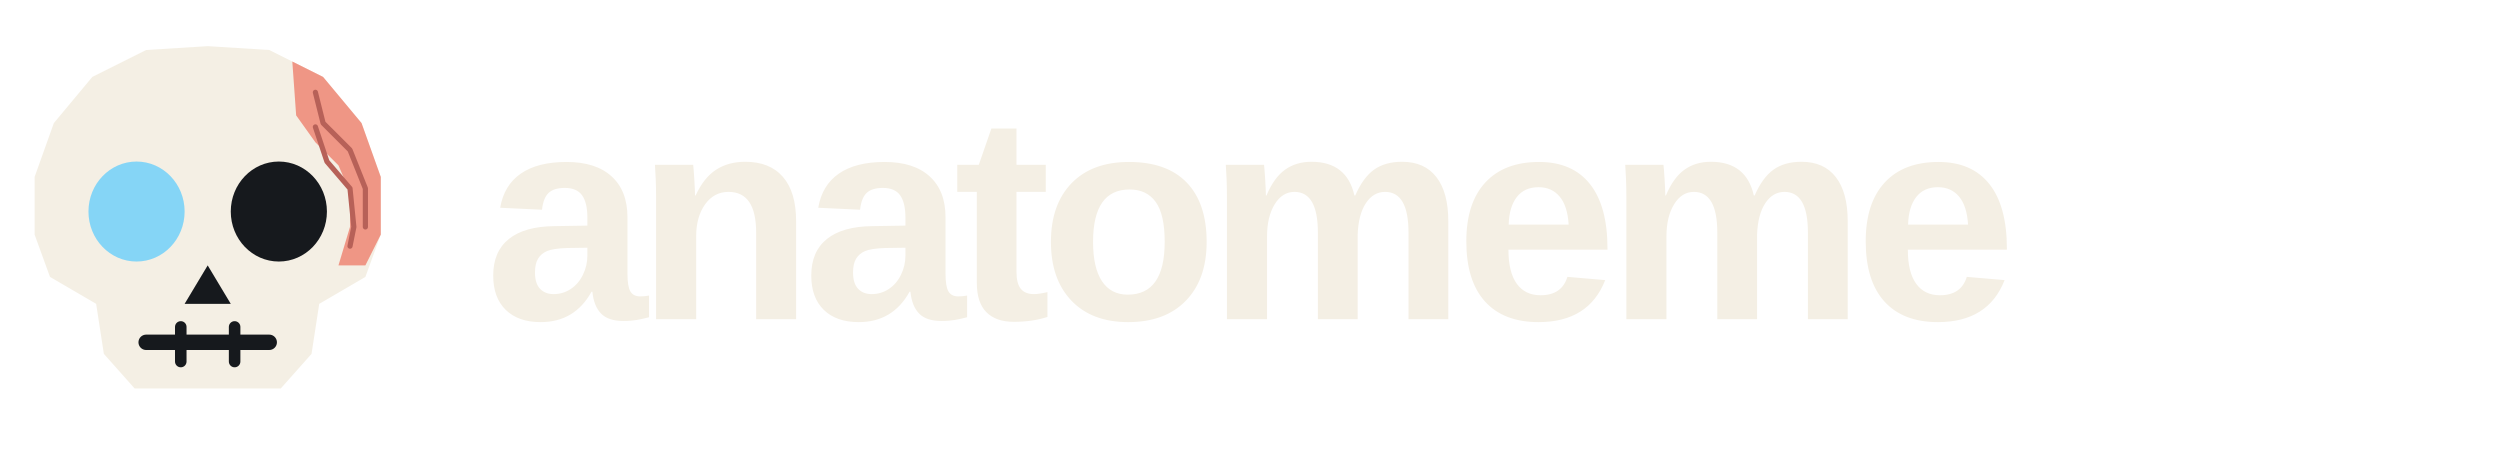
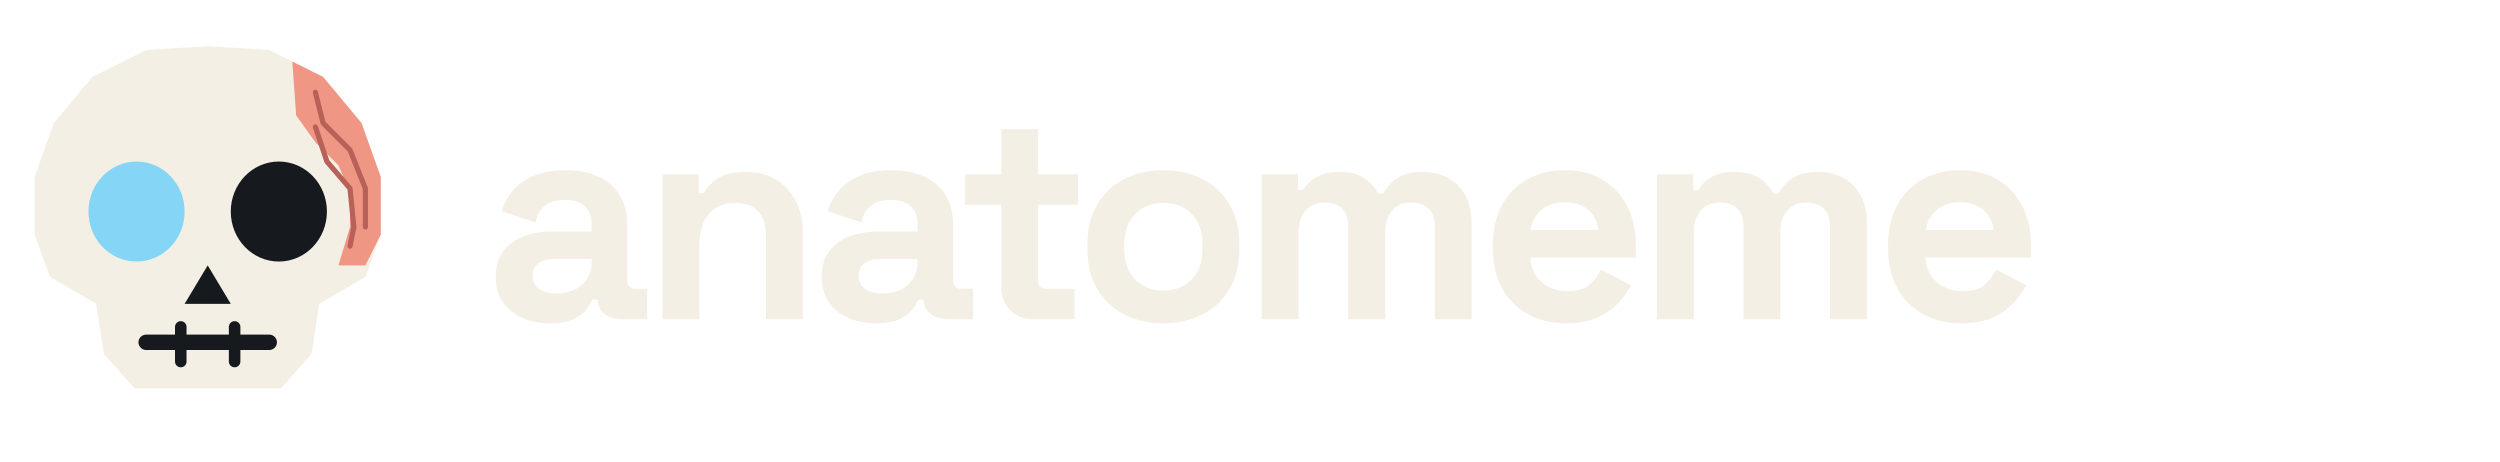
- <svg xmlns="http://www.w3.org/2000/svg" width="650" height="120" viewBox="0 0 650 120" role="img" aria-label="Anatomeme">
-   <g transform="translate(4 10)">
-     <path fill="#f4efe4" d="M50 2 34 3 20 10 10 22 5 36 5 51 9 62 21 69 23 82 31 91 69 91 77 82 79 69 91 62 95 51 95 36 90 22 80 10 66 3Z" />
-     <path fill="#ef9685" d="M72 6 80 10 90 22 95 36 95 51 91 59 84 59 87 49 87 40 84 33 78 27 73 20Z" />
-     <path fill="none" stroke="#b76158" stroke-width="1.35" stroke-linecap="round" stroke-linejoin="round" d="M78 14 80 22 87 29 91 39 91 49 M78 23 81 32 87 39 88 49 87 54" />
-     <ellipse fill="#85d5f6" cx="31.5" cy="45" rx="12.5" ry="13" />
-     <ellipse fill="#16191d" cx="68.5" cy="45" rx="12.5" ry="13" />
-     <path fill="#16191d" d="M50 59 44 69 56 69Z" />
-     <path fill="none" stroke="#16191d" stroke-linecap="round" stroke-width="4" d="M34 79H66" />
-     <path fill="none" stroke="#16191d" stroke-linecap="round" stroke-width="3" d="M43 75V84 M57 75V84" />
+ <svg xmlns="http://www.w3.org/2000/svg" role="img" aria-label="Anatomeme" width="650" height="120" viewBox="0 0 650 120">
+   <defs />
+   <g transform="matrix(1 0 0 1 4 10)">
+     <path fill="#f4efe4" stroke="none" d="M 50 2 L 34 3 L 20 10 L 10 22 L 5 36 L 5 51 L 9 62 L 21 69 L 23 82 L 31 91 L 69 91 L 77 82 L 79 69 L 91 62 L 95 51 L 95 36 L 90 22 L 80 10 L 66 3 Z" />
+     <path fill="#ef9685" stroke="none" d="M 72 6 L 80 10 L 90 22 L 95 36 L 95 51 L 91 59 L 84 59 L 87 49 L 87 40 L 84 33 L 78 27 L 73 20 Z" />
+     <path fill="none" stroke="#b76158" stroke-width="1.35" stroke-linecap="round" stroke-linejoin="round" d="M 78 14 L 80 22 L 87 29 L 91 39 L 91 49 M 78 23 L 81 32 L 87 39 L 88 49 L 87 54" />
+     <path fill="#85d5f6" stroke="none" d="M 44 45 C 44 52.18 38.404 58 31.5 58 C 24.596 58 19 52.18 19 45 C 19 37.82 24.596 32 31.5 32 C 38.404 32 44 37.82 44 45 Z" />
+     <path fill="#16191d" stroke="none" d="M 81 45 C 81 52.18 75.404 58 68.5 58 C 61.596 58 56 52.18 56 45 C 56 37.82 61.596 32 68.5 32 C 75.404 32 81 37.82 81 45 Z" />
+     <path fill="#16191d" stroke="none" d="M 50 59 L 44 69 L 56 69 Z" />
+     <path fill="none" stroke="#16191d" stroke-width="4" stroke-linecap="round" d="M 34 79 L 66 79" />
+     <path fill="none" stroke="#16191d" stroke-width="3" stroke-linecap="round" d="M 43 75 L 43 84 M 57 75 L 57 84" />
  </g>
-   <text x="126" y="83" fill="#f4efe4" font-family="Arial,Helvetica,sans-serif" font-size="76" font-weight="700" letter-spacing="-3">anatomeme</text>
+   <g>
+     <path fill="#f4efe4" stroke="none" d="M 143.024 84.064 Q 138.996 84.064 135.804 82.658 Q 132.612 81.252 130.75 78.554 Q 128.888 75.856 128.888 71.98 Q 128.888 68.104 130.75 65.482 Q 132.612 62.86 135.918 61.53 Q 139.224 60.2 143.48 60.2 L 153.816 60.2 L 153.816 58.072 Q 153.816 55.412 152.144 53.702 Q 150.472 51.992 146.824 51.992 Q 143.252 51.992 141.504 53.626 Q 139.756 55.26 139.224 57.844 L 130.408 54.88 Q 131.32 51.992 133.334 49.598 Q 135.348 47.204 138.73 45.722 Q 142.112 44.24 146.976 44.24 Q 154.424 44.24 158.756 47.964 Q 163.088 51.688 163.088 58.756 L 163.088 72.816 Q 163.088 75.096 165.216 75.096 L 168.256 75.096 L 168.256 83 L 161.872 83 Q 159.06 83 157.236 81.632 Q 155.412 80.264 155.412 77.984 L 155.412 77.908 L 153.968 77.908 Q 153.664 78.82 152.6 80.302 Q 151.536 81.784 149.256 82.924 Q 146.976 84.064 143.024 84.064 Z M 144.696 76.312 Q 148.724 76.312 151.27 74.07 Q 153.816 71.828 153.816 68.104 L 153.816 67.344 L 144.164 67.344 Q 141.504 67.344 139.984 68.484 Q 138.464 69.624 138.464 71.676 Q 138.464 73.728 140.06 75.02 Q 141.656 76.312 144.696 76.312 Z M 172.248 83 L 172.248 45.304 L 181.672 45.304 L 181.672 50.244 L 183.04 50.244 Q 183.952 48.268 186.46 46.482 Q 188.968 44.696 194.06 44.696 Q 198.468 44.696 201.774 46.71 Q 205.08 48.724 206.904 52.258 Q 208.728 55.792 208.728 60.504 L 208.728 83 L 199.152 83 L 199.152 61.264 Q 199.152 57.008 197.062 54.88 Q 194.972 52.752 191.096 52.752 Q 186.688 52.752 184.256 55.678 Q 181.824 58.604 181.824 63.848 L 181.824 83 L 172.248 83 Z M 227.768 84.064 Q 223.74 84.064 220.548 82.658 Q 217.356 81.252 215.494 78.554 Q 213.632 75.856 213.632 71.98 Q 213.632 68.104 215.494 65.482 Q 217.356 62.86 220.662 61.53 Q 223.968 60.2 228.224 60.2 L 238.56 60.2 L 238.56 58.072 Q 238.56 55.412 236.888 53.702 Q 235.216 51.992 231.568 51.992 Q 227.996 51.992 226.248 53.626 Q 224.5 55.26 223.968 57.844 L 215.152 54.88 Q 216.064 51.992 218.078 49.598 Q 220.092 47.204 223.474 45.722 Q 226.856 44.24 231.72 44.24 Q 239.168 44.24 243.5 47.964 Q 247.832 51.688 247.832 58.756 L 247.832 72.816 Q 247.832 75.096 249.96 75.096 L 253 75.096 L 253 83 L 246.616 83 Q 243.804 83 241.98 81.632 Q 240.156 80.264 240.156 77.984 L 240.156 77.908 L 238.712 77.908 Q 238.408 78.82 237.344 80.302 Q 236.28 81.784 234 82.924 Q 231.72 84.064 227.768 84.064 Z M 229.44 76.312 Q 233.468 76.312 236.014 74.07 Q 238.56 71.828 238.56 68.104 L 238.56 67.344 L 228.908 67.344 Q 226.248 67.344 224.728 68.484 Q 223.208 69.624 223.208 71.676 Q 223.208 73.728 224.804 75.02 Q 226.4 76.312 229.44 76.312 Z M 268.696 83 Q 264.972 83 262.654 80.682 Q 260.336 78.364 260.336 74.488 L 260.336 53.208 L 250.912 53.208 L 250.912 45.304 L 260.336 45.304 L 260.336 33.6 L 269.912 33.6 L 269.912 45.304 L 280.248 45.304 L 280.248 53.208 L 269.912 53.208 L 269.912 72.816 Q 269.912 75.096 272.04 75.096 L 279.336 75.096 L 279.336 83 L 268.696 83 Z M 302.48 84.064 Q 296.856 84.064 292.372 81.784 Q 287.888 79.504 285.304 75.172 Q 282.72 70.84 282.72 64.76 L 282.72 63.544 Q 282.72 57.464 285.304 53.132 Q 287.888 48.8 292.372 46.52 Q 296.856 44.24 302.48 44.24 Q 308.104 44.24 312.588 46.52 Q 317.072 48.8 319.656 53.132 Q 322.24 57.464 322.24 63.544 L 322.24 64.76 Q 322.24 70.84 319.656 75.172 Q 317.072 79.504 312.588 81.784 Q 308.104 84.064 302.48 84.064 Z M 302.48 75.552 Q 306.888 75.552 309.776 72.702 Q 312.664 69.852 312.664 64.532 L 312.664 63.772 Q 312.664 58.452 309.814 55.602 Q 306.964 52.752 302.48 52.752 Q 298.072 52.752 295.184 55.602 Q 292.296 58.452 292.296 63.772 L 292.296 64.532 Q 292.296 69.852 295.184 72.702 Q 298.072 75.552 302.48 75.552 Z M 328.056 83 L 328.056 45.304 L 337.48 45.304 L 337.48 49.408 L 338.848 49.408 Q 339.836 47.508 342.116 46.102 Q 344.396 44.696 348.12 44.696 Q 352.148 44.696 354.58 46.254 Q 357.012 47.812 358.304 50.32 L 359.672 50.32 Q 360.964 47.888 363.32 46.292 Q 365.676 44.696 370.008 44.696 Q 373.504 44.696 376.354 46.178 Q 379.204 47.66 380.914 50.662 Q 382.624 53.664 382.624 58.224 L 382.624 83 L 373.048 83 L 373.048 58.908 Q 373.048 55.792 371.452 54.234 Q 369.856 52.676 366.968 52.676 Q 363.7 52.676 361.914 54.766 Q 360.128 56.856 360.128 60.732 L 360.128 83 L 350.552 83 L 350.552 58.908 Q 350.552 55.792 348.956 54.234 Q 347.36 52.676 344.472 52.676 Q 341.204 52.676 339.418 54.766 Q 337.632 56.856 337.632 60.732 L 337.632 83 L 328.056 83 Z M 407.136 84.064 Q 401.512 84.064 397.218 81.67 Q 392.924 79.276 390.53 74.906 Q 388.136 70.536 388.136 64.608 L 388.136 63.696 Q 388.136 57.768 390.492 53.398 Q 392.848 49.028 397.104 46.634 Q 401.36 44.24 406.984 44.24 Q 412.532 44.24 416.636 46.71 Q 420.74 49.18 423.02 53.55 Q 425.3 57.92 425.3 63.696 L 425.3 66.964 L 397.864 66.964 Q 398.016 70.84 400.752 73.272 Q 403.488 75.704 407.44 75.704 Q 411.468 75.704 413.368 73.956 Q 415.268 72.208 416.256 70.08 L 424.084 74.184 Q 423.02 76.16 421.006 78.478 Q 418.992 80.796 415.648 82.43 Q 412.304 84.064 407.136 84.064 Z M 397.94 59.82 L 415.572 59.82 Q 415.268 56.552 412.95 54.576 Q 410.632 52.6 406.908 52.6 Q 403.032 52.6 400.752 54.576 Q 398.472 56.552 397.94 59.82 Z M 430.812 83 L 430.812 45.304 L 440.236 45.304 L 440.236 49.408 L 441.604 49.408 Q 442.592 47.508 444.872 46.102 Q 447.152 44.696 450.876 44.696 Q 454.904 44.696 457.336 46.254 Q 459.768 47.812 461.06 50.32 L 462.428 50.32 Q 463.72 47.888 466.076 46.292 Q 468.432 44.696 472.764 44.696 Q 476.26 44.696 479.11 46.178 Q 481.96 47.66 483.67 50.662 Q 485.38 53.664 485.38 58.224 L 485.38 83 L 475.804 83 L 475.804 58.908 Q 475.804 55.792 474.208 54.234 Q 472.612 52.676 469.724 52.676 Q 466.456 52.676 464.67 54.766 Q 462.884 56.856 462.884 60.732 L 462.884 83 L 453.308 83 L 453.308 58.908 Q 453.308 55.792 451.712 54.234 Q 450.116 52.676 447.228 52.676 Q 443.96 52.676 442.174 54.766 Q 440.388 56.856 440.388 60.732 L 440.388 83 L 430.812 83 Z M 509.892 84.064 Q 504.268 84.064 499.974 81.67 Q 495.68 79.276 493.286 74.906 Q 490.892 70.536 490.892 64.608 L 490.892 63.696 Q 490.892 57.768 493.248 53.398 Q 495.604 49.028 499.86 46.634 Q 504.116 44.24 509.74 44.24 Q 515.288 44.24 519.392 46.71 Q 523.496 49.18 525.776 53.55 Q 528.056 57.92 528.056 63.696 L 528.056 66.964 L 500.62 66.964 Q 500.772 70.84 503.508 73.272 Q 506.244 75.704 510.196 75.704 Q 514.224 75.704 516.124 73.956 Q 518.024 72.208 519.012 70.08 L 526.84 74.184 Q 525.776 76.16 523.762 78.478 Q 521.748 80.796 518.404 82.43 Q 515.06 84.064 509.892 84.064 Z M 500.696 59.82 L 518.328 59.82 Q 518.024 56.552 515.706 54.576 Q 513.388 52.6 509.664 52.6 Q 505.788 52.6 503.508 54.576 Q 501.228 56.552 500.696 59.82 Z" />
+   </g>
</svg>
